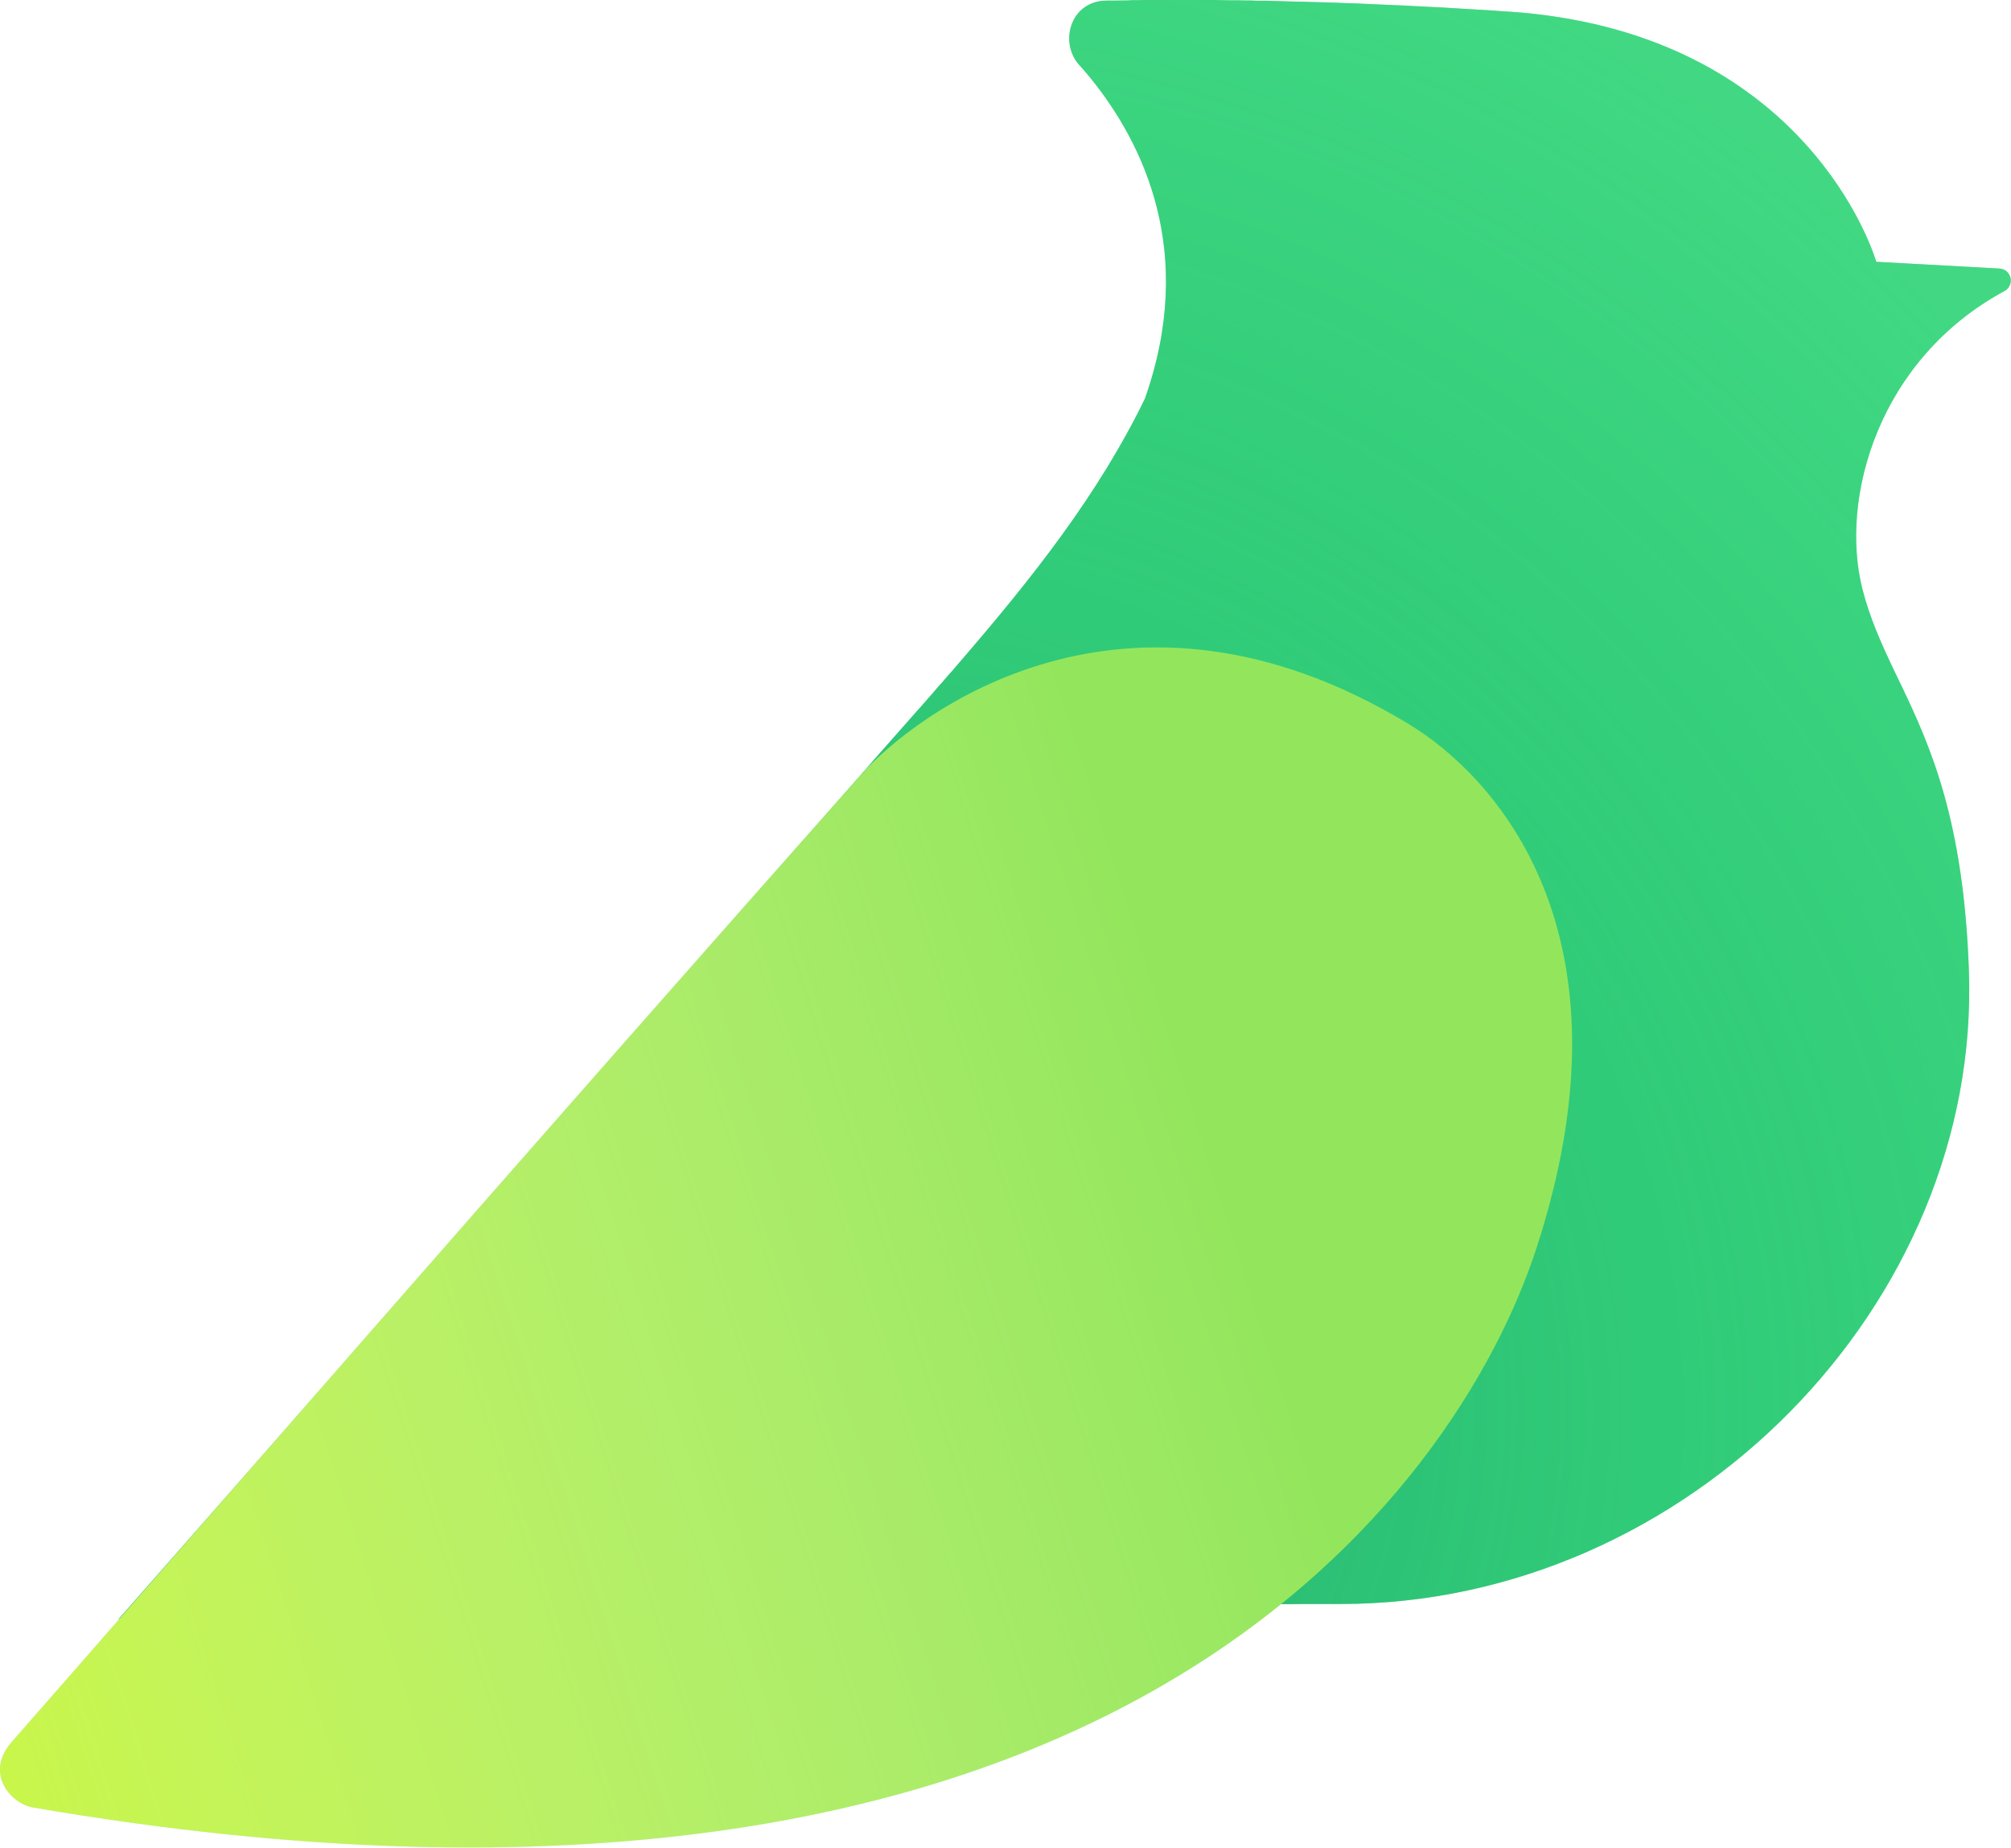
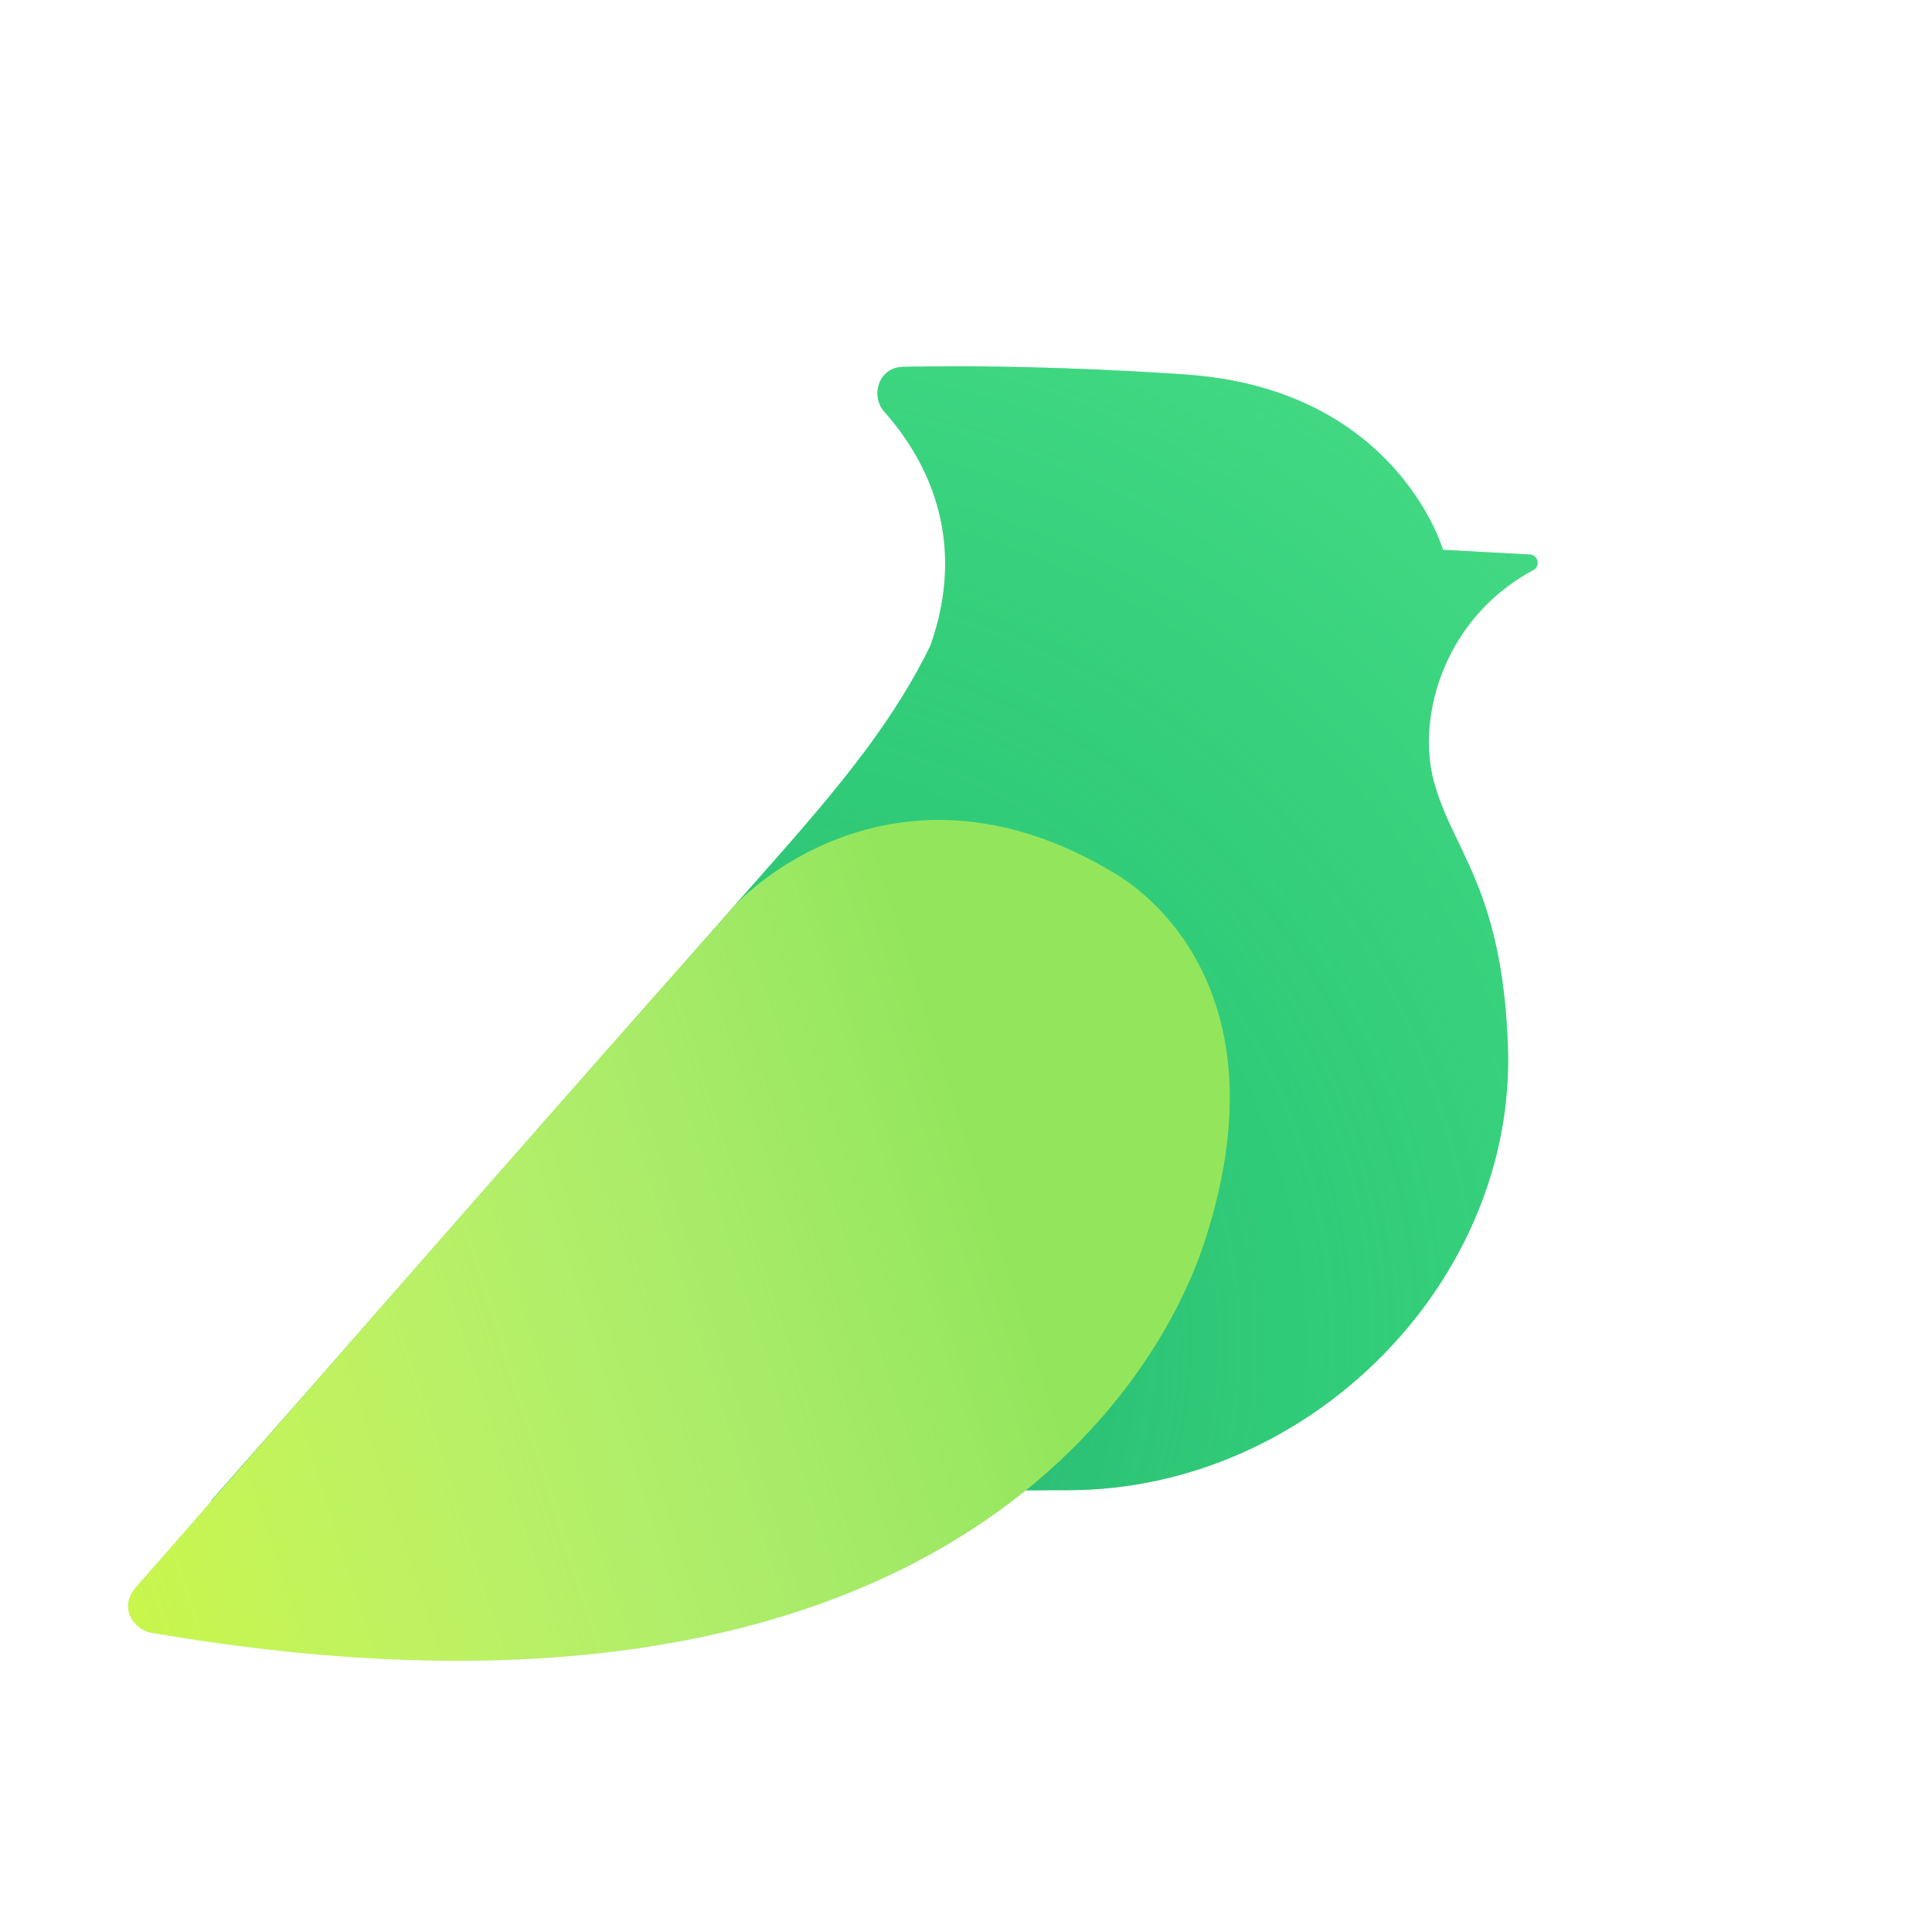
- <svg xmlns="http://www.w3.org/2000/svg" xmlns:xlink="http://www.w3.org/1999/xlink" viewBox="0 0 13.13 12.06">
+ <svg xmlns="http://www.w3.org/2000/svg" xmlns:xlink="http://www.w3.org/1999/xlink" viewBox="0 0 24 24">
  <defs>
-     <path id="a" d="M7.657 0h.262l.054.001.054.001h.056l.038.001h.038l.057.002h.059l.06.002.04.001.06.002.063.001.063.002.042.001.064.002.065.002.044.002.044.001.045.002.045.002.045.002L9 .029l.07.003.046.002.07.003.048.003.048.002.072.004.048.002.05.003.049.003.05.003L9.6.06l.05.003.05.003.052.003.05.004.052.003c1.85.127 2.34 1.458 2.391 1.617l.003.009.002.007.803.044a.078.078 0 0 1 .034.147c-.824.446-1.076 1.352-.928 1.942.048.19.122.354.204.527l.052.108c.191.4.406.883.44 1.857.08 2.179-1.836 4.137-4.102 4.137H8.523l-.104.001h-.075l-.08.001-.128.001-.138.001-.147.002-.213.002-.17.002-.308.003-.335.004-.363.004-.231.003-.324.004-.43.005-.457.006-.385.005-.612.009-.43.006-.797.01-.85.013-.772.011-.4.006L5.62 5.059l.044-.05.043-.05.044-.05.216-.245.043-.048.042-.048.043-.049.02-.024.043-.048.02-.024.042-.047.041-.048c.481-.557.91-1.1 1.214-1.725.337-.953-.007-1.665-.357-2.096a2.578 2.578 0 0 0-.082-.095c-.12-.153-.038-.408.19-.408h.057l.044-.001h.03L7.4.001h.043L7.472 0h.137L7.657 0Z" />
-     <path id="c" d="M5.62 5.059C3.522 7.419 1.026 10.29.078 11.37c-.183.208-.006.404.136.429 7.07 1.215 9.314-2.117 9.814-3.64.685-2.083-.282-3.1-.83-3.432-1.854-1.124-3.23-.06-3.578.332Z" />
+     <path id="a" d="M10.209 0h.279l.07.001h.072l.073.002h.074l.05.001.051.001.077.001.078.002.08.002h.053l.082.003.082.002.084.002.056.002.086.003.087.002.058.003.06.002.058.002.06.002.06.003.062.002.092.004.062.003.094.005.063.003.063.003.097.005.065.003.065.004.065.004.067.004.066.004.067.004.067.004.068.004.068.005.07.005c2.465.168 3.118 1.944 3.187 2.156l.004.011.003.01 1.07.058a.103.103 0 0 1 .045.197c-1.099.594-1.434 1.802-1.237 2.589.064.253.162.471.272.702l.07.145c.255.532.54 1.177.587 2.475.105 2.905-2.45 5.516-5.47 5.516h-.222l-.085.001-.14.001h-.1l-.105.001-.17.002-.184.001-.197.002-.284.003-.228.002-.41.005-.446.005-.484.005-.308.004-.432.005-.572.008-.61.008-.515.007-.816.01-.573.009-1.061.014-1.134.017-1.03.014-.534.008 6.462-7.348.058-.067.059-.066.058-.066.288-.327.057-.064.057-.065.056-.064.028-.032.056-.064.028-.032.055-.064.056-.064c.64-.742 1.211-1.467 1.617-2.299.45-1.271-.008-2.22-.476-2.795A3.437 3.437 0 0 0 9.382.55c-.16-.204-.05-.544.253-.544L9.71.005l.058-.002h.096l.058-.001h.039l.1-.001h.083L10.21 0Z" />
+     <path id="c" d="M7.493 6.745C4.696 9.892 1.367 13.722.103 15.16c-.243.277-.007.539.182.571 9.427 1.621 12.42-2.821 13.086-4.852.912-2.778-.376-4.134-1.106-4.576-2.473-1.5-4.308-.08-4.772.442Z" />
    <radialGradient id="b" cx="38.175%" cy="86.078%" r="97.067%" fx="38.175%" fy="86.078%" gradientTransform="scale(.85537 1) rotate(-46.301 .414 .785)">
      <stop offset="0%" stop-color="#178F67" />
      <stop offset="54.685%" stop-color="#31CC79" stop-opacity=".55" />
      <stop offset="100%" stop-color="#53E68D" stop-opacity=".8" />
    </radialGradient>
    <linearGradient id="d" x1="81.468%" x2="-8.236%" y1="57.188%" y2="79.124%">
      <stop offset="0%" stop-color="#FFF" stop-opacity="0" />
      <stop offset="100%" stop-color="#D6F056" />
    </linearGradient>
  </defs>
-   <g fill="none" fillRule="evenodd">
-     <g>
+   <g fill="none" fill-rule="evenodd">
+     <g transform="translate(1.591 4.551)">
      <use xlink:href="#a" fill="#31CC79" />
      <use xlink:href="#a" fill="url(#b)" fill-opacity=".6" />
    </g>
-     <g>
+     <g transform="translate(1.591 4.551)">
      <use xlink:href="#c" fill="#93E65C" />
      <use xlink:href="#c" fill="url(#d)" fill-opacity=".75" style="mix-blend-mode:overlay" />
    </g>
  </g>
</svg>
